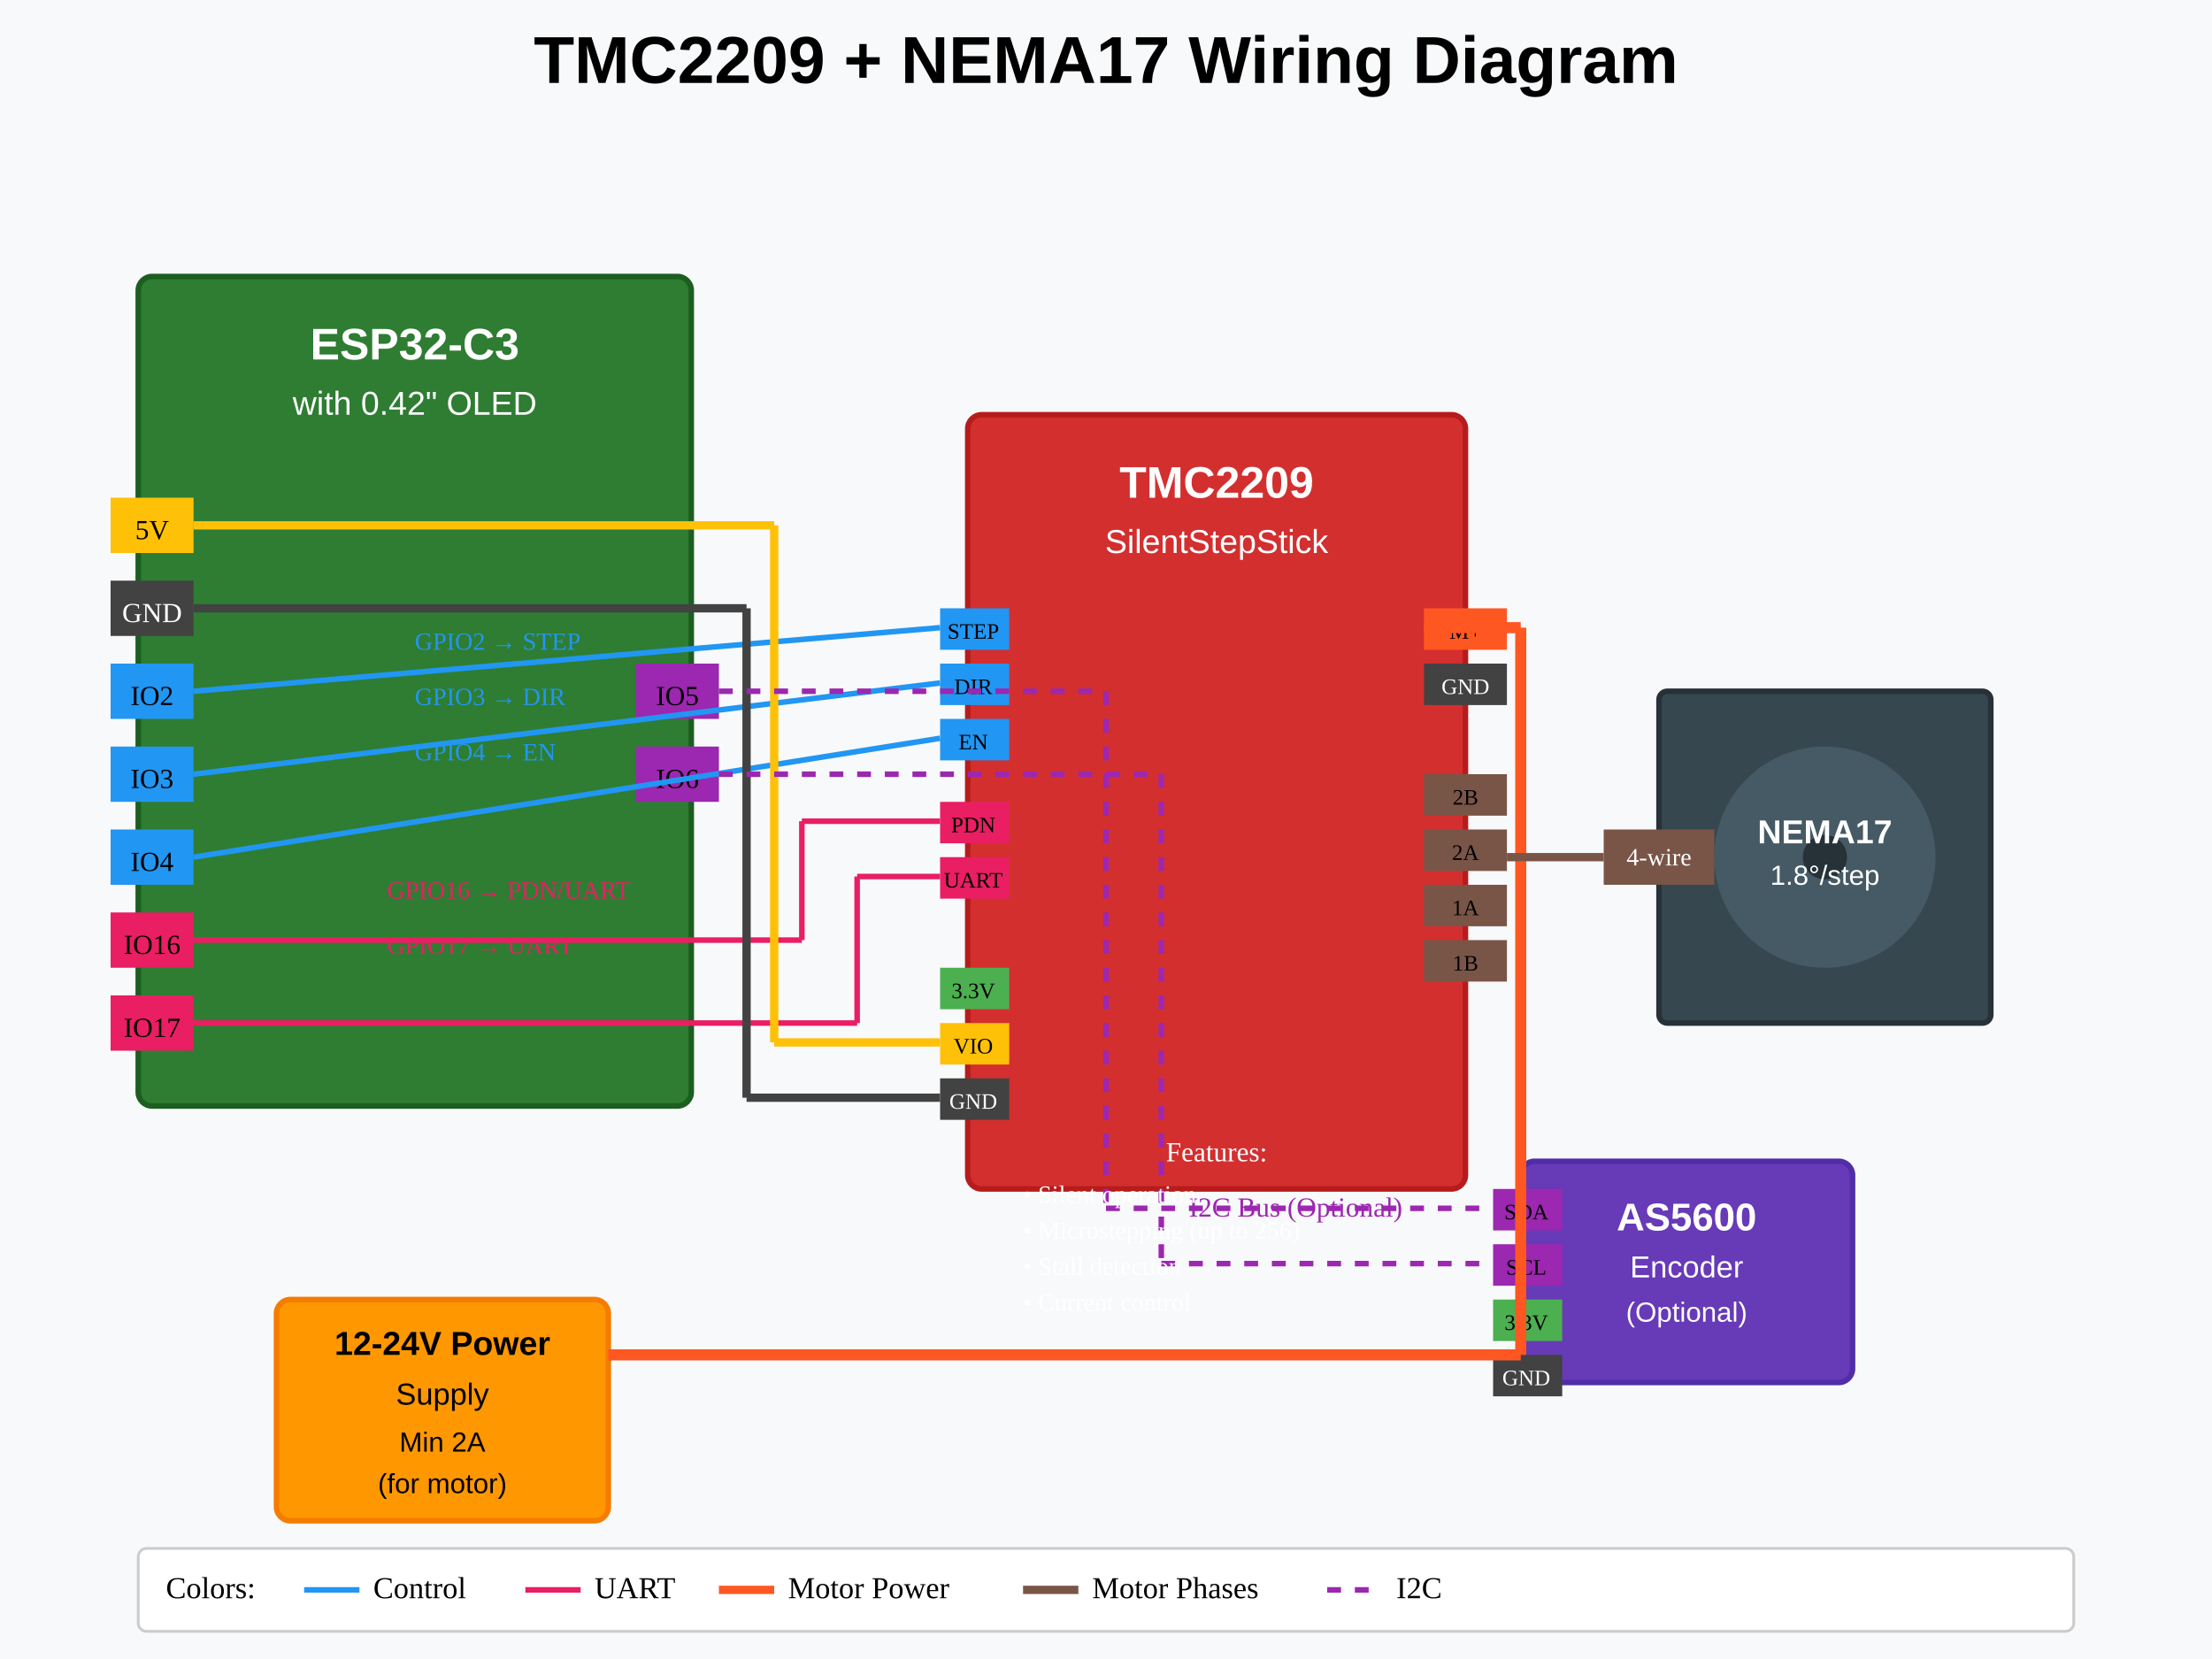
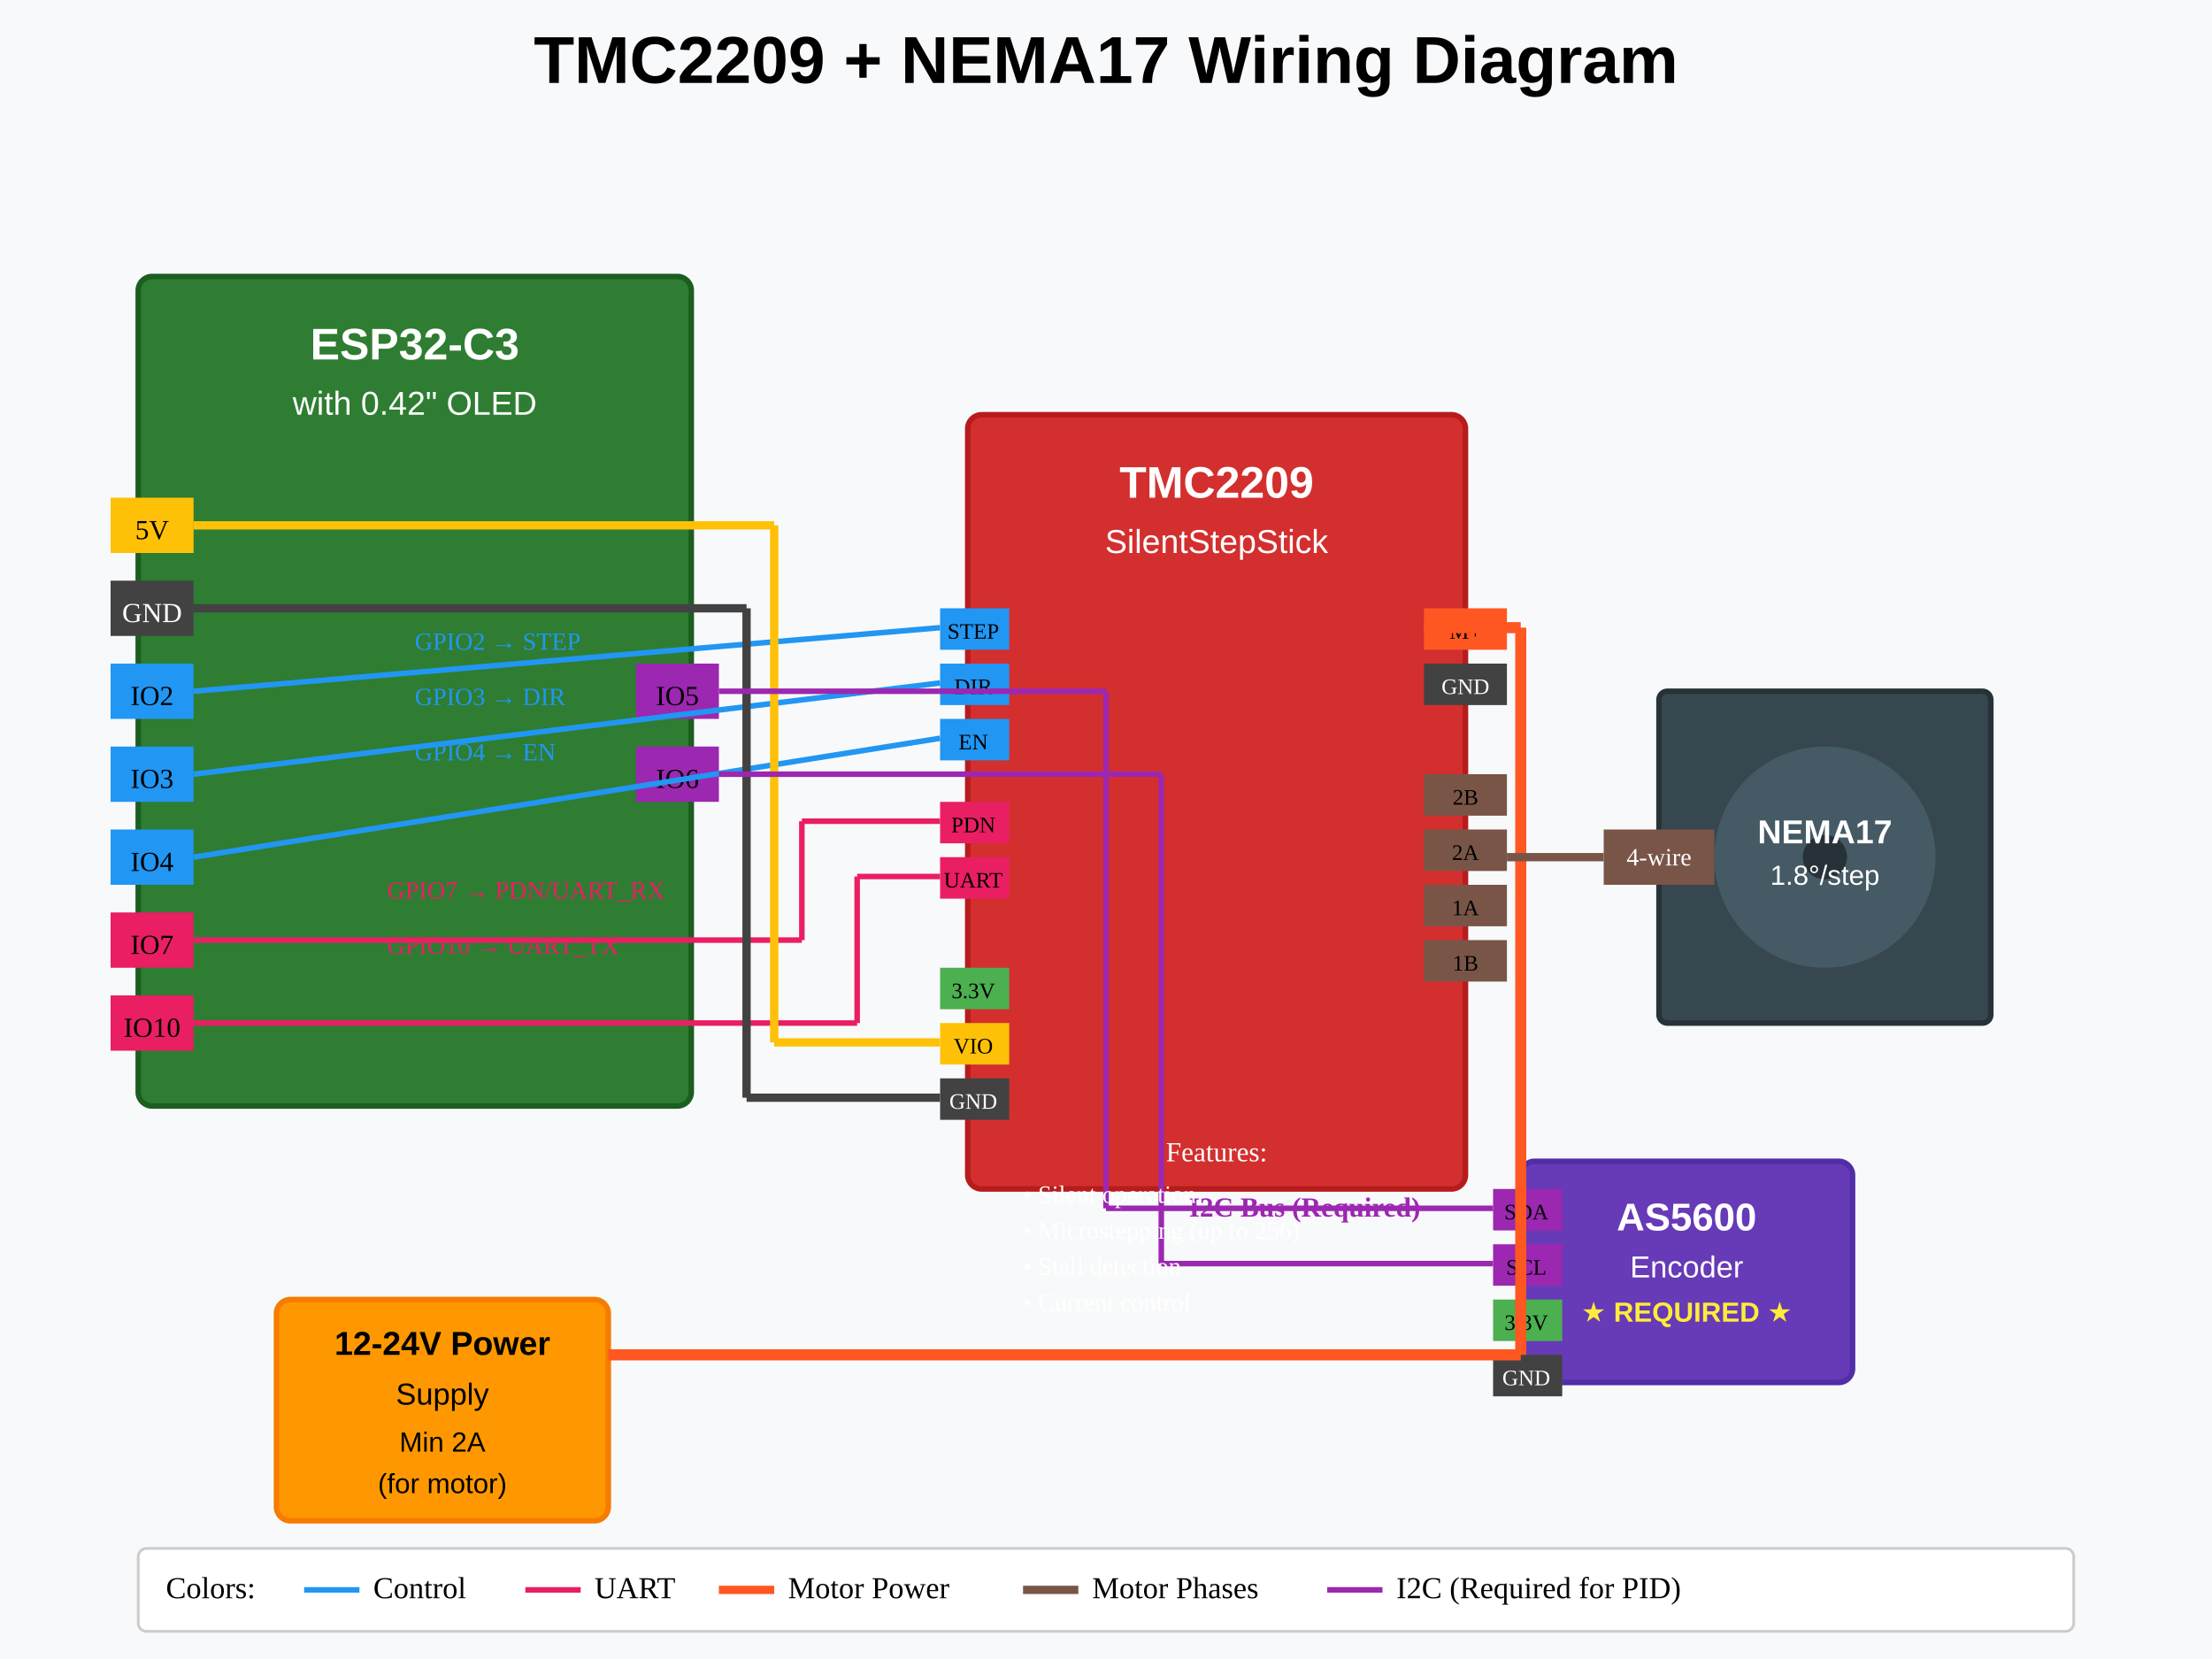
<svg xmlns="http://www.w3.org/2000/svg" width="800" height="600">
  <rect width="800" height="600" fill="#f8f9fa" />
  <text x="400" y="30" font-family="Arial, sans-serif" font-size="24" font-weight="bold" text-anchor="middle">
    TMC2209 + NEMA17 Wiring Diagram
  </text>
  <g id="esp32c3">
    <rect x="50" y="100" width="200" height="300" fill="#2e7d32" stroke="#1b5e20" stroke-width="2" rx="5" />
    <text x="150" y="130" font-family="Arial" font-size="16" font-weight="bold" fill="white" text-anchor="middle">ESP32-C3</text>
    <text x="150" y="150" font-family="Arial" font-size="12" fill="white" text-anchor="middle">with 0.42" OLED</text>
    <rect x="40" y="180" width="30" height="20" fill="#ffc107" />
    <text x="55" y="195" font-size="10" text-anchor="middle">5V</text>
    <rect x="40" y="210" width="30" height="20" fill="#424242" />
    <text x="55" y="225" font-size="10" fill="white" text-anchor="middle">GND</text>
    <rect x="40" y="240" width="30" height="20" fill="#2196f3" />
    <text x="55" y="255" font-size="10" text-anchor="middle">IO2</text>
    <rect x="40" y="270" width="30" height="20" fill="#2196f3" />
    <text x="55" y="285" font-size="10" text-anchor="middle">IO3</text>
    <rect x="40" y="300" width="30" height="20" fill="#2196f3" />
    <text x="55" y="315" font-size="10" text-anchor="middle">IO4</text>
    <rect x="40" y="330" width="30" height="20" fill="#e91e63" />
-     <text x="55" y="345" font-size="10" text-anchor="middle">IO16</text>
+     <text x="55" y="345" font-size="10" text-anchor="middle">IO7</text>
    <rect x="40" y="360" width="30" height="20" fill="#e91e63" />
-     <text x="55" y="375" font-size="10" text-anchor="middle">IO17</text>
+     <text x="55" y="375" font-size="10" text-anchor="middle">IO10</text>
    <rect x="230" y="240" width="30" height="20" fill="#9c27b0" />
    <text x="245" y="255" font-size="10" text-anchor="middle">IO5</text>
    <rect x="230" y="270" width="30" height="20" fill="#9c27b0" />
    <text x="245" y="285" font-size="10" text-anchor="middle">IO6</text>
  </g>
  <g id="tmc2209">
    <rect x="350" y="150" width="180" height="280" fill="#d32f2f" stroke="#b71c1c" stroke-width="2" rx="5" />
    <text x="440" y="180" font-family="Arial" font-size="16" font-weight="bold" fill="white" text-anchor="middle">TMC2209</text>
    <text x="440" y="200" font-family="Arial" font-size="12" fill="white" text-anchor="middle">SilentStepStick</text>
    <rect x="340" y="220" width="25" height="15" fill="#2196f3" />
    <text x="352" y="231" font-size="8" text-anchor="middle">STEP</text>
    <rect x="340" y="240" width="25" height="15" fill="#2196f3" />
    <text x="352" y="251" font-size="8" text-anchor="middle">DIR</text>
    <rect x="340" y="260" width="25" height="15" fill="#2196f3" />
    <text x="352" y="271" font-size="8" text-anchor="middle">EN</text>
    <rect x="340" y="290" width="25" height="15" fill="#e91e63" />
    <text x="352" y="301" font-size="8" text-anchor="middle">PDN</text>
    <rect x="340" y="310" width="25" height="15" fill="#e91e63" />
    <text x="352" y="321" font-size="8" text-anchor="middle">UART</text>
    <rect x="340" y="350" width="25" height="15" fill="#4caf50" />
    <text x="352" y="361" font-size="8" text-anchor="middle">3.3V</text>
    <rect x="340" y="370" width="25" height="15" fill="#ffc107" />
    <text x="352" y="381" font-size="8" text-anchor="middle">VIO</text>
    <rect x="340" y="390" width="25" height="15" fill="#424242" />
    <text x="352" y="401" font-size="8" fill="white" text-anchor="middle">GND</text>
    <rect x="515" y="220" width="30" height="15" fill="#ff5722" />
    <text x="530" y="231" font-size="8" text-anchor="middle">M+</text>
    <rect x="515" y="240" width="30" height="15" fill="#424242" />
    <text x="530" y="251" font-size="8" fill="white" text-anchor="middle">GND</text>
    <rect x="515" y="280" width="30" height="15" fill="#795548" />
    <text x="530" y="291" font-size="8" text-anchor="middle">2B</text>
    <rect x="515" y="300" width="30" height="15" fill="#795548" />
    <text x="530" y="311" font-size="8" text-anchor="middle">2A</text>
    <rect x="515" y="320" width="30" height="15" fill="#795548" />
    <text x="530" y="331" font-size="8" text-anchor="middle">1A</text>
    <rect x="515" y="340" width="30" height="15" fill="#795548" />
    <text x="530" y="351" font-size="8" text-anchor="middle">1B</text>
  </g>
  <g id="nema17">
    <rect x="600" y="250" width="120" height="120" fill="#37474f" stroke="#263238" stroke-width="2" rx="3" />
    <circle cx="660" cy="310" r="40" fill="#455a64" />
    <circle cx="660" cy="310" r="8" fill="#263238" />
    <text x="660" y="305" font-family="Arial" font-size="12" font-weight="bold" fill="white" text-anchor="middle">NEMA17</text>
    <text x="660" y="320" font-family="Arial" font-size="10" fill="white" text-anchor="middle">1.8°/step</text>
    <rect x="580" y="300" width="40" height="20" fill="#795548" />
    <text x="600" y="313" font-size="9" fill="white" text-anchor="middle">4-wire</text>
  </g>
  <g id="as5600">
    <rect x="550" y="420" width="120" height="80" fill="#673ab7" stroke="#512da8" stroke-width="2" rx="5" />
    <text x="610" y="445" font-family="Arial" font-size="14" font-weight="bold" fill="white" text-anchor="middle">AS5600</text>
    <text x="610" y="462" font-family="Arial" font-size="11" fill="white" text-anchor="middle">Encoder</text>
-     <text x="610" y="478" font-family="Arial" font-size="10" fill="white" text-anchor="middle">(Optional)</text>
+     <text x="610" y="478" font-family="Arial" font-size="10" font-weight="bold" fill="#ffeb3b" text-anchor="middle">★ REQUIRED ★</text>
    <rect x="540" y="430" width="25" height="15" fill="#9c27b0" />
    <text x="552" y="441" font-size="8" text-anchor="middle">SDA</text>
    <rect x="540" y="450" width="25" height="15" fill="#9c27b0" />
    <text x="552" y="461" font-size="8" text-anchor="middle">SCL</text>
    <rect x="540" y="470" width="25" height="15" fill="#4caf50" />
    <text x="552" y="481" font-size="8" text-anchor="middle">3.3V</text>
    <rect x="540" y="490" width="25" height="15" fill="#424242" />
    <text x="552" y="501" font-size="8" fill="white" text-anchor="middle">GND</text>
  </g>
  <g id="power">
    <rect x="100" y="470" width="120" height="80" fill="#ff9800" stroke="#f57c00" stroke-width="2" rx="5" />
    <text x="160" y="490" font-family="Arial" font-size="12" font-weight="bold" text-anchor="middle">12-24V Power</text>
    <text x="160" y="508" font-family="Arial" font-size="11" text-anchor="middle">Supply</text>
    <text x="160" y="525" font-family="Arial" font-size="10" text-anchor="middle">Min 2A</text>
    <text x="160" y="540" font-family="Arial" font-size="10" text-anchor="middle">(for motor)</text>
  </g>
  <line x1="70" y1="250" x2="340" y2="227" stroke="#2196f3" stroke-width="2" />
  <line x1="70" y1="280" x2="340" y2="247" stroke="#2196f3" stroke-width="2" />
  <line x1="70" y1="310" x2="340" y2="267" stroke="#2196f3" stroke-width="2" />
  <line x1="70" y1="340" x2="290" y2="340" stroke="#e91e63" stroke-width="2" />
  <line x1="290" y1="340" x2="290" y2="297" stroke="#e91e63" stroke-width="2" />
  <line x1="290" y1="297" x2="340" y2="297" stroke="#e91e63" stroke-width="2" />
  <line x1="70" y1="370" x2="310" y2="370" stroke="#e91e63" stroke-width="2" />
  <line x1="310" y1="370" x2="310" y2="317" stroke="#e91e63" stroke-width="2" />
  <line x1="310" y1="317" x2="340" y2="317" stroke="#e91e63" stroke-width="2" />
  <line x1="70" y1="190" x2="280" y2="190" stroke="#ffc107" stroke-width="3" />
  <line x1="280" y1="190" x2="280" y2="377" stroke="#ffc107" stroke-width="3" />
  <line x1="280" y1="377" x2="340" y2="377" stroke="#ffc107" stroke-width="3" />
  <line x1="70" y1="220" x2="270" y2="220" stroke="#424242" stroke-width="3" />
  <line x1="270" y1="220" x2="270" y2="397" stroke="#424242" stroke-width="3" />
  <line x1="270" y1="397" x2="340" y2="397" stroke="#424242" stroke-width="3" />
  <line x1="220" y1="490" x2="550" y2="490" stroke="#ff5722" stroke-width="4" />
  <line x1="550" y1="490" x2="550" y2="227" stroke="#ff5722" stroke-width="4" />
  <line x1="550" y1="227" x2="515" y2="227" stroke="#ff5722" stroke-width="4" />
  <line x1="545" y1="310" x2="580" y2="310" stroke="#795548" stroke-width="3" />
-   <line x1="260" y1="250" x2="400" y2="250" stroke="#9c27b0" stroke-width="2" stroke-dasharray="5,5" />
-   <line x1="400" y1="250" x2="400" y2="437" stroke="#9c27b0" stroke-width="2" stroke-dasharray="5,5" />
-   <line x1="400" y1="437" x2="540" y2="437" stroke="#9c27b0" stroke-width="2" stroke-dasharray="5,5" />
-   <line x1="260" y1="280" x2="420" y2="280" stroke="#9c27b0" stroke-width="2" stroke-dasharray="5,5" />
-   <line x1="420" y1="280" x2="420" y2="457" stroke="#9c27b0" stroke-width="2" stroke-dasharray="5,5" />
-   <line x1="420" y1="457" x2="540" y2="457" stroke="#9c27b0" stroke-width="2" stroke-dasharray="5,5" />
+   <line x1="260" y1="250" x2="400" y2="250" stroke="#9c27b0" stroke-width="2" />
+   <line x1="400" y1="250" x2="400" y2="437" stroke="#9c27b0" stroke-width="2" />
+   <line x1="400" y1="437" x2="540" y2="437" stroke="#9c27b0" stroke-width="2" />
+   <line x1="260" y1="280" x2="420" y2="280" stroke="#9c27b0" stroke-width="2" />
+   <line x1="420" y1="280" x2="420" y2="457" stroke="#9c27b0" stroke-width="2" />
+   <line x1="420" y1="457" x2="540" y2="457" stroke="#9c27b0" stroke-width="2" />
  <text x="150" y="235" font-size="9" fill="#2196f3">GPIO2 → STEP</text>
  <text x="150" y="255" font-size="9" fill="#2196f3">GPIO3 → DIR</text>
  <text x="150" y="275" font-size="9" fill="#2196f3">GPIO4 → EN</text>
-   <text x="140" y="325" font-size="9" fill="#e91e63">GPIO16 → PDN/UART</text>
-   <text x="140" y="345" font-size="9" fill="#e91e63">GPIO17 → UART</text>
-   <text x="430" y="440" font-size="10" fill="#9c27b0">I2C Bus (Optional)</text>
+   <text x="140" y="325" font-size="9" fill="#e91e63">GPIO7 → PDN/UART_RX</text>
+   <text x="140" y="345" font-size="9" fill="#e91e63">GPIO10 → UART_TX</text>
+   <text x="430" y="440" font-size="10" font-weight="bold" fill="#9c27b0">I2C Bus (Required)</text>
  <text x="440" y="420" font-size="10" fill="white" text-anchor="middle">Features:</text>
  <text x="370" y="435" font-size="9" fill="white">• Silent operation</text>
  <text x="370" y="448" font-size="9" fill="white">• Microstepping (up to 256)</text>
  <text x="370" y="461" font-size="9" fill="white">• Stall detection</text>
  <text x="370" y="474" font-size="9" fill="white">• Current control</text>
  <g id="legend">
    <rect x="50" y="560" width="700" height="30" fill="white" stroke="#ccc" rx="3" />
    <text x="60" y="578" font-size="11">Colors:</text>
    <line x1="110" y1="575" x2="130" y2="575" stroke="#2196f3" stroke-width="2" />
    <text x="135" y="578" font-size="11">Control</text>
    <line x1="190" y1="575" x2="210" y2="575" stroke="#e91e63" stroke-width="2" />
    <text x="215" y="578" font-size="11">UART</text>
    <line x1="260" y1="575" x2="280" y2="575" stroke="#ff5722" stroke-width="3" />
    <text x="285" y="578" font-size="11">Motor Power</text>
    <line x1="370" y1="575" x2="390" y2="575" stroke="#795548" stroke-width="3" />
    <text x="395" y="578" font-size="11">Motor Phases</text>
-     <line x1="480" y1="575" x2="500" y2="575" stroke="#9c27b0" stroke-width="2" stroke-dasharray="5,5" />
-     <text x="505" y="578" font-size="11">I2C</text>
+     <line x1="480" y1="575" x2="500" y2="575" stroke="#9c27b0" stroke-width="2" />
+     <text x="505" y="578" font-size="11">I2C (Required for PID)</text>
  </g>
</svg>
